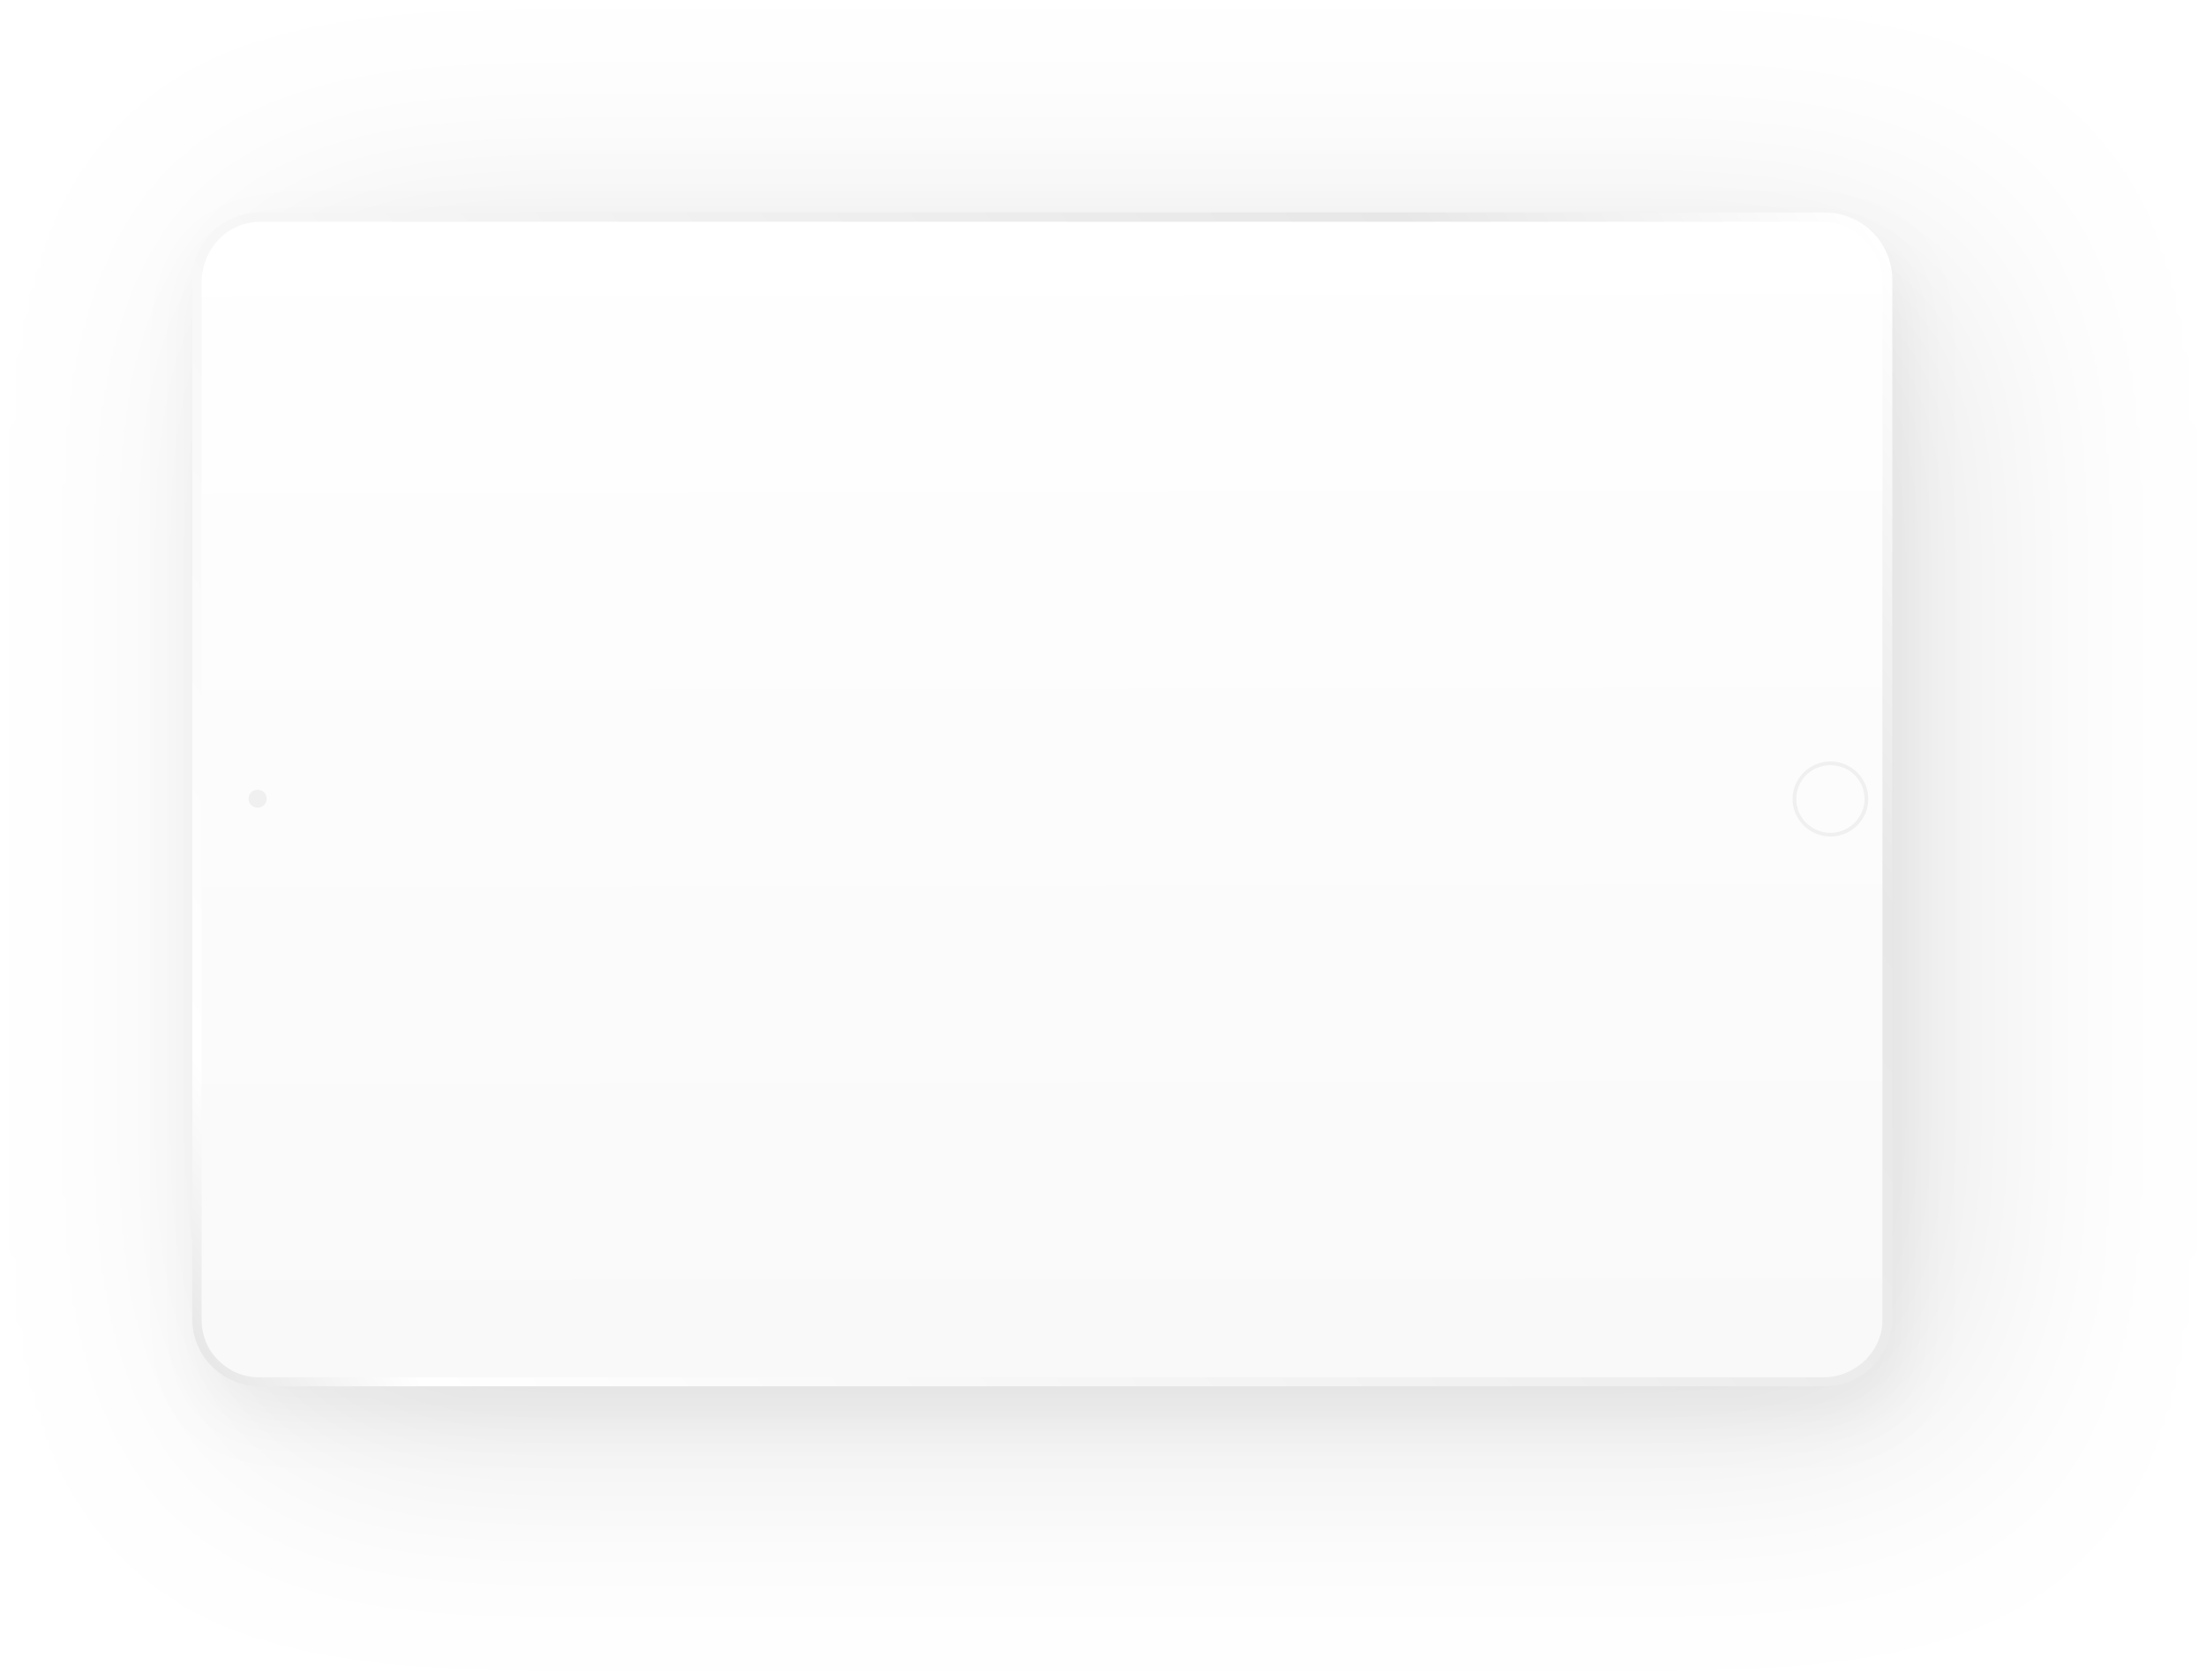
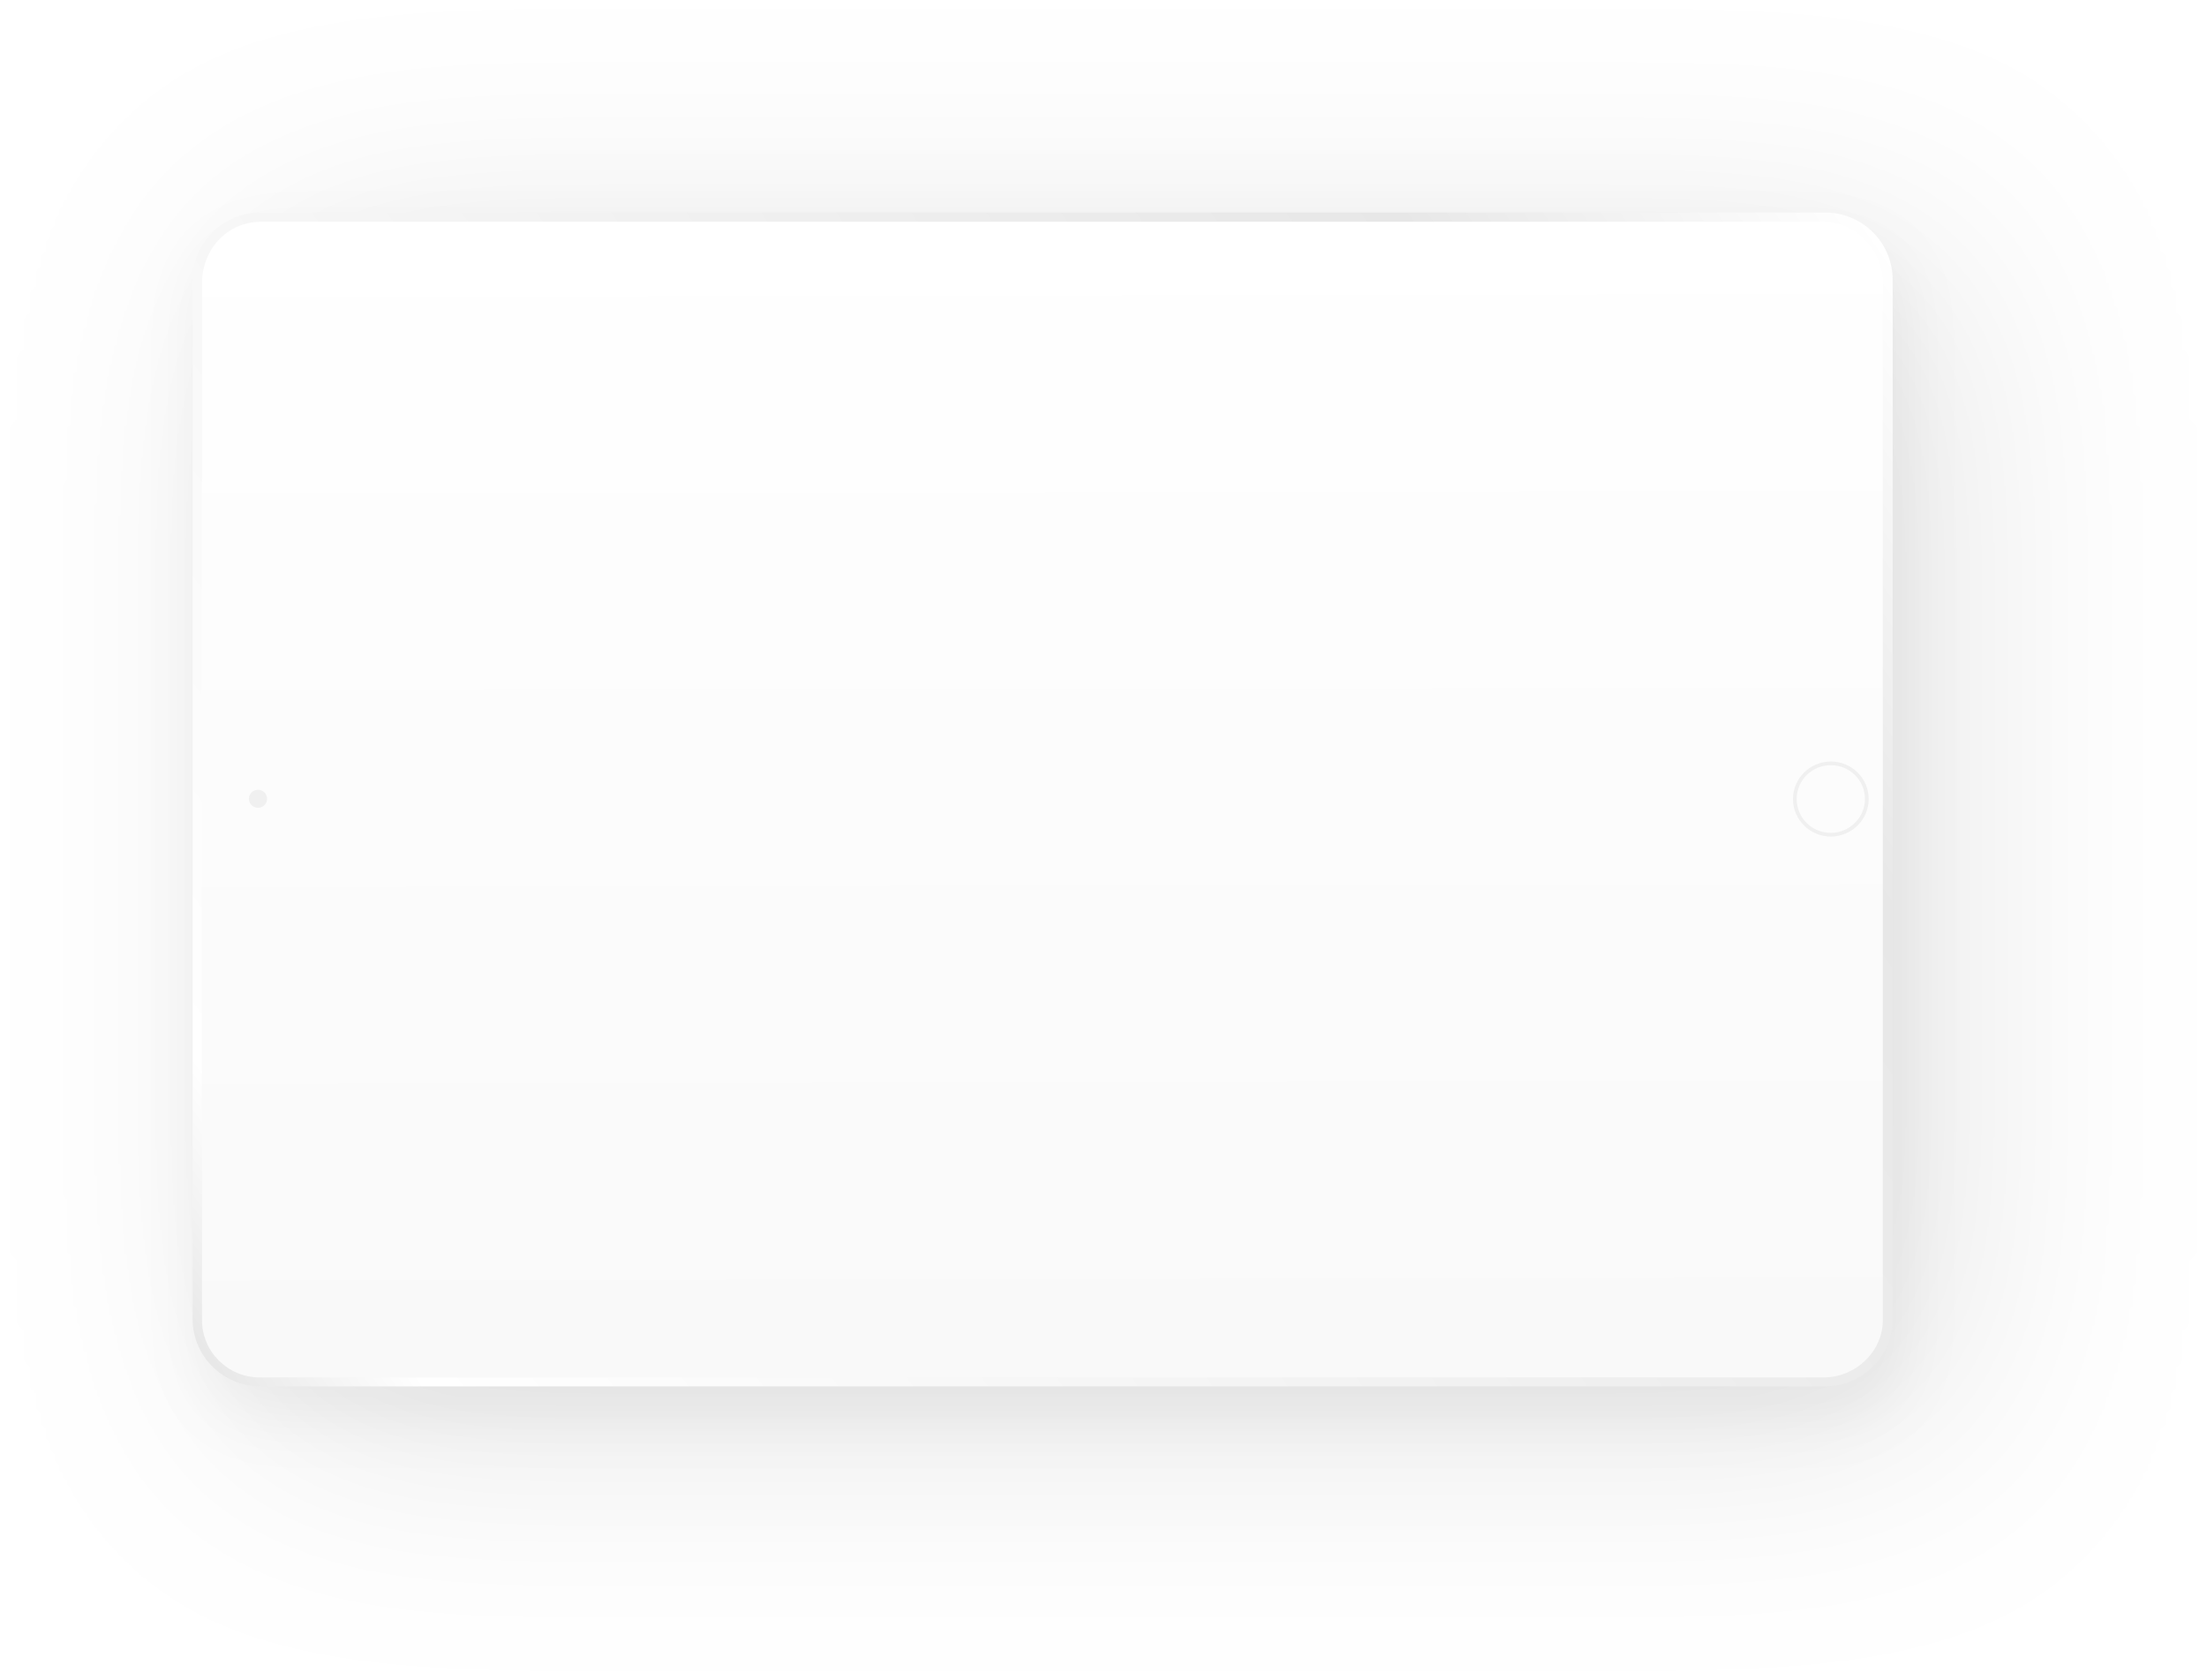
- <svg xmlns="http://www.w3.org/2000/svg" width="2180" height="1660" viewBox="0 0 2180 1660" fill="none">
-   <g filter="url(#filter0_dd)">
-     <path d="M1803.06 210L256.936 210C220.042 210 190 239.777 190 276.346L190 1303.65C190 1340.22 220.042 1370 256.936 1370L1803.06 1370C1839.96 1370 1870 1340.22 1870 1303.65L1870 276.084C1869.74 239.516 1839.96 210 1803.06 210Z" fill="url(#paint0_linear)" />
-     <path d="M1801.7 219.158L257.798 219.158C222.359 219.158 199.247 248.33 199.247 279.464L199.247 1304.65C199.247 1335.78 224.785 1361.16 256.114 1361.16H1801.84C1833.17 1361.16 1860.25 1335.78 1860.25 1304.65V278.7C1860.25 247.567 1833.29 219.158 1801.7 219.158Z" fill="url(#paint1_linear)" />
-     <path d="M263.524 789.347C263.524 784.385 259.572 780.467 254.564 780.467C249.557 780.467 245.604 784.385 245.604 789.347C245.604 794.31 249.557 798.228 254.564 798.228C259.572 798.228 263.524 794.31 263.524 789.347Z" fill="#F0F0F0" />
-     <path d="M1846.28 789.608C1846.28 809.982 1829.42 826.699 1808.86 826.699C1788.31 826.699 1771.44 809.982 1771.44 789.608C1771.44 769.235 1788.31 752.518 1808.86 752.518C1829.42 752.518 1846.28 768.973 1846.28 789.608ZM1842.59 789.608C1842.59 771.063 1827.57 756.175 1808.86 756.175C1790.15 756.175 1775.13 771.063 1775.13 789.608C1775.13 808.154 1790.15 823.042 1808.86 823.042C1827.31 823.042 1842.59 807.893 1842.59 789.608Z" fill="#F0F0F0" />
+ <svg xmlns="http://www.w3.org/2000/svg" width="2181" height="1660" viewBox="0 0 2181 1660" fill="none">
+   <g filter="url(#filter0_dd_273_31)">
+     <path d="M1803.46 210L257.333 210C220.439 210 190.396 239.777 190.396 276.346L190.396 1303.65C190.396 1340.22 220.439 1370 257.333 1370L1803.46 1370C1840.35 1370 1870.4 1340.22 1870.4 1303.65L1870.4 276.084C1870.13 239.516 1840.35 210 1803.46 210Z" fill="url(#paint0_linear_273_31)" />
+     <path d="M1802.09 219.158L258.196 219.158C222.757 219.158 199.645 248.33 199.645 279.464L199.645 1304.65C199.645 1335.78 225.182 1361.16 256.512 1361.16H1802.24C1833.57 1361.16 1860.64 1335.78 1860.64 1304.65V278.701C1860.64 247.567 1833.69 219.158 1802.09 219.158Z" fill="url(#paint1_linear_273_31)" />
+     <path d="M263.922 789.348C263.922 784.385 259.969 780.467 254.962 780.467C249.955 780.467 246.002 784.385 246.002 789.348C246.002 794.31 249.955 798.228 254.962 798.228C259.969 798.228 263.922 794.31 263.922 789.348Z" fill="#F0F0F0" />
+     <path d="M1846.68 789.609C1846.68 809.982 1829.81 826.699 1809.26 826.699C1788.7 826.699 1771.84 809.982 1771.84 789.609C1771.84 769.235 1788.7 752.518 1809.26 752.518C1829.81 752.518 1846.68 768.974 1846.68 789.609ZM1842.99 789.609C1842.99 771.063 1827.97 756.175 1809.26 756.175C1790.55 756.175 1775.53 771.063 1775.53 789.609C1775.53 808.154 1790.55 823.043 1809.26 823.043C1827.7 823.043 1842.99 807.893 1842.99 789.609Z" fill="#F0F0F0" />
  </g>
  <defs>
-     <filter id="filter0_dd" x="0" y="0" width="2180" height="1660" filterUnits="userSpaceOnUse" color-interpolation-filters="sRGB">
+     <filter id="filter0_dd_273_31" x="0.396" y="0" width="2180" height="1660" filterUnits="userSpaceOnUse" color-interpolation-filters="sRGB">
      <feFlood flood-opacity="0" result="BackgroundImageFix" />
-       <feColorMatrix in="SourceAlpha" type="matrix" values="0 0 0 0 0 0 0 0 0 0 0 0 0 0 0 0 0 0 127 0" />
+       <feColorMatrix in="SourceAlpha" type="matrix" values="0 0 0 0 0 0 0 0 0 0 0 0 0 0 0 0 0 0 127 0" result="hardAlpha" />
      <feOffset dx="60" dy="40" />
      <feGaussianBlur stdDeviation="125" />
      <feColorMatrix type="matrix" values="0 0 0 0 0 0 0 0 0 0 0 0 0 0 0 0 0 0 0.1 0" />
-       <feBlend mode="normal" in2="BackgroundImageFix" result="effect1_dropShadow" />
-       <feColorMatrix in="SourceAlpha" type="matrix" values="0 0 0 0 0 0 0 0 0 0 0 0 0 0 0 0 0 0 127 0" />
+       <feBlend mode="normal" in2="BackgroundImageFix" result="effect1_dropShadow_273_31" />
+       <feColorMatrix in="SourceAlpha" type="matrix" values="0 0 0 0 0 0 0 0 0 0 0 0 0 0 0 0 0 0 127 0" result="hardAlpha" />
      <feOffset dx="10" dy="30" />
      <feGaussianBlur stdDeviation="30" />
      <feColorMatrix type="matrix" values="0 0 0 0 0 0 0 0 0 0 0 0 0 0 0 0 0 0 0.05 0" />
-       <feBlend mode="normal" in2="effect1_dropShadow" result="effect2_dropShadow" />
-       <feBlend mode="normal" in="SourceGraphic" in2="effect2_dropShadow" result="shape" />
+       <feBlend mode="normal" in2="effect1_dropShadow_273_31" result="effect2_dropShadow_273_31" />
+       <feBlend mode="normal" in="SourceGraphic" in2="effect2_dropShadow_273_31" result="shape" />
    </filter>
-     <linearGradient id="paint0_linear" x1="205.413" y1="1351.68" x2="1835.45" y2="204.437" gradientUnits="userSpaceOnUse">
+     <linearGradient id="paint0_linear_273_31" x1="205.809" y1="1351.68" x2="1835.84" y2="204.437" gradientUnits="userSpaceOnUse">
      <stop stop-color="#E7E7E7" />
      <stop offset="0.083" stop-color="white" />
      <stop offset="0.812" stop-color="#E7E7E7" />
      <stop offset="1" stop-color="white" />
    </linearGradient>
-     <linearGradient id="paint1_linear" x1="1029.75" y1="194.73" x2="1031.91" y2="1361.15" gradientUnits="userSpaceOnUse">
+     <linearGradient id="paint1_linear_273_31" x1="1030.14" y1="194.73" x2="1032.31" y2="1361.15" gradientUnits="userSpaceOnUse">
      <stop stop-color="white" />
      <stop offset="1" stop-color="#F9F9F9" />
    </linearGradient>
  </defs>
</svg>
